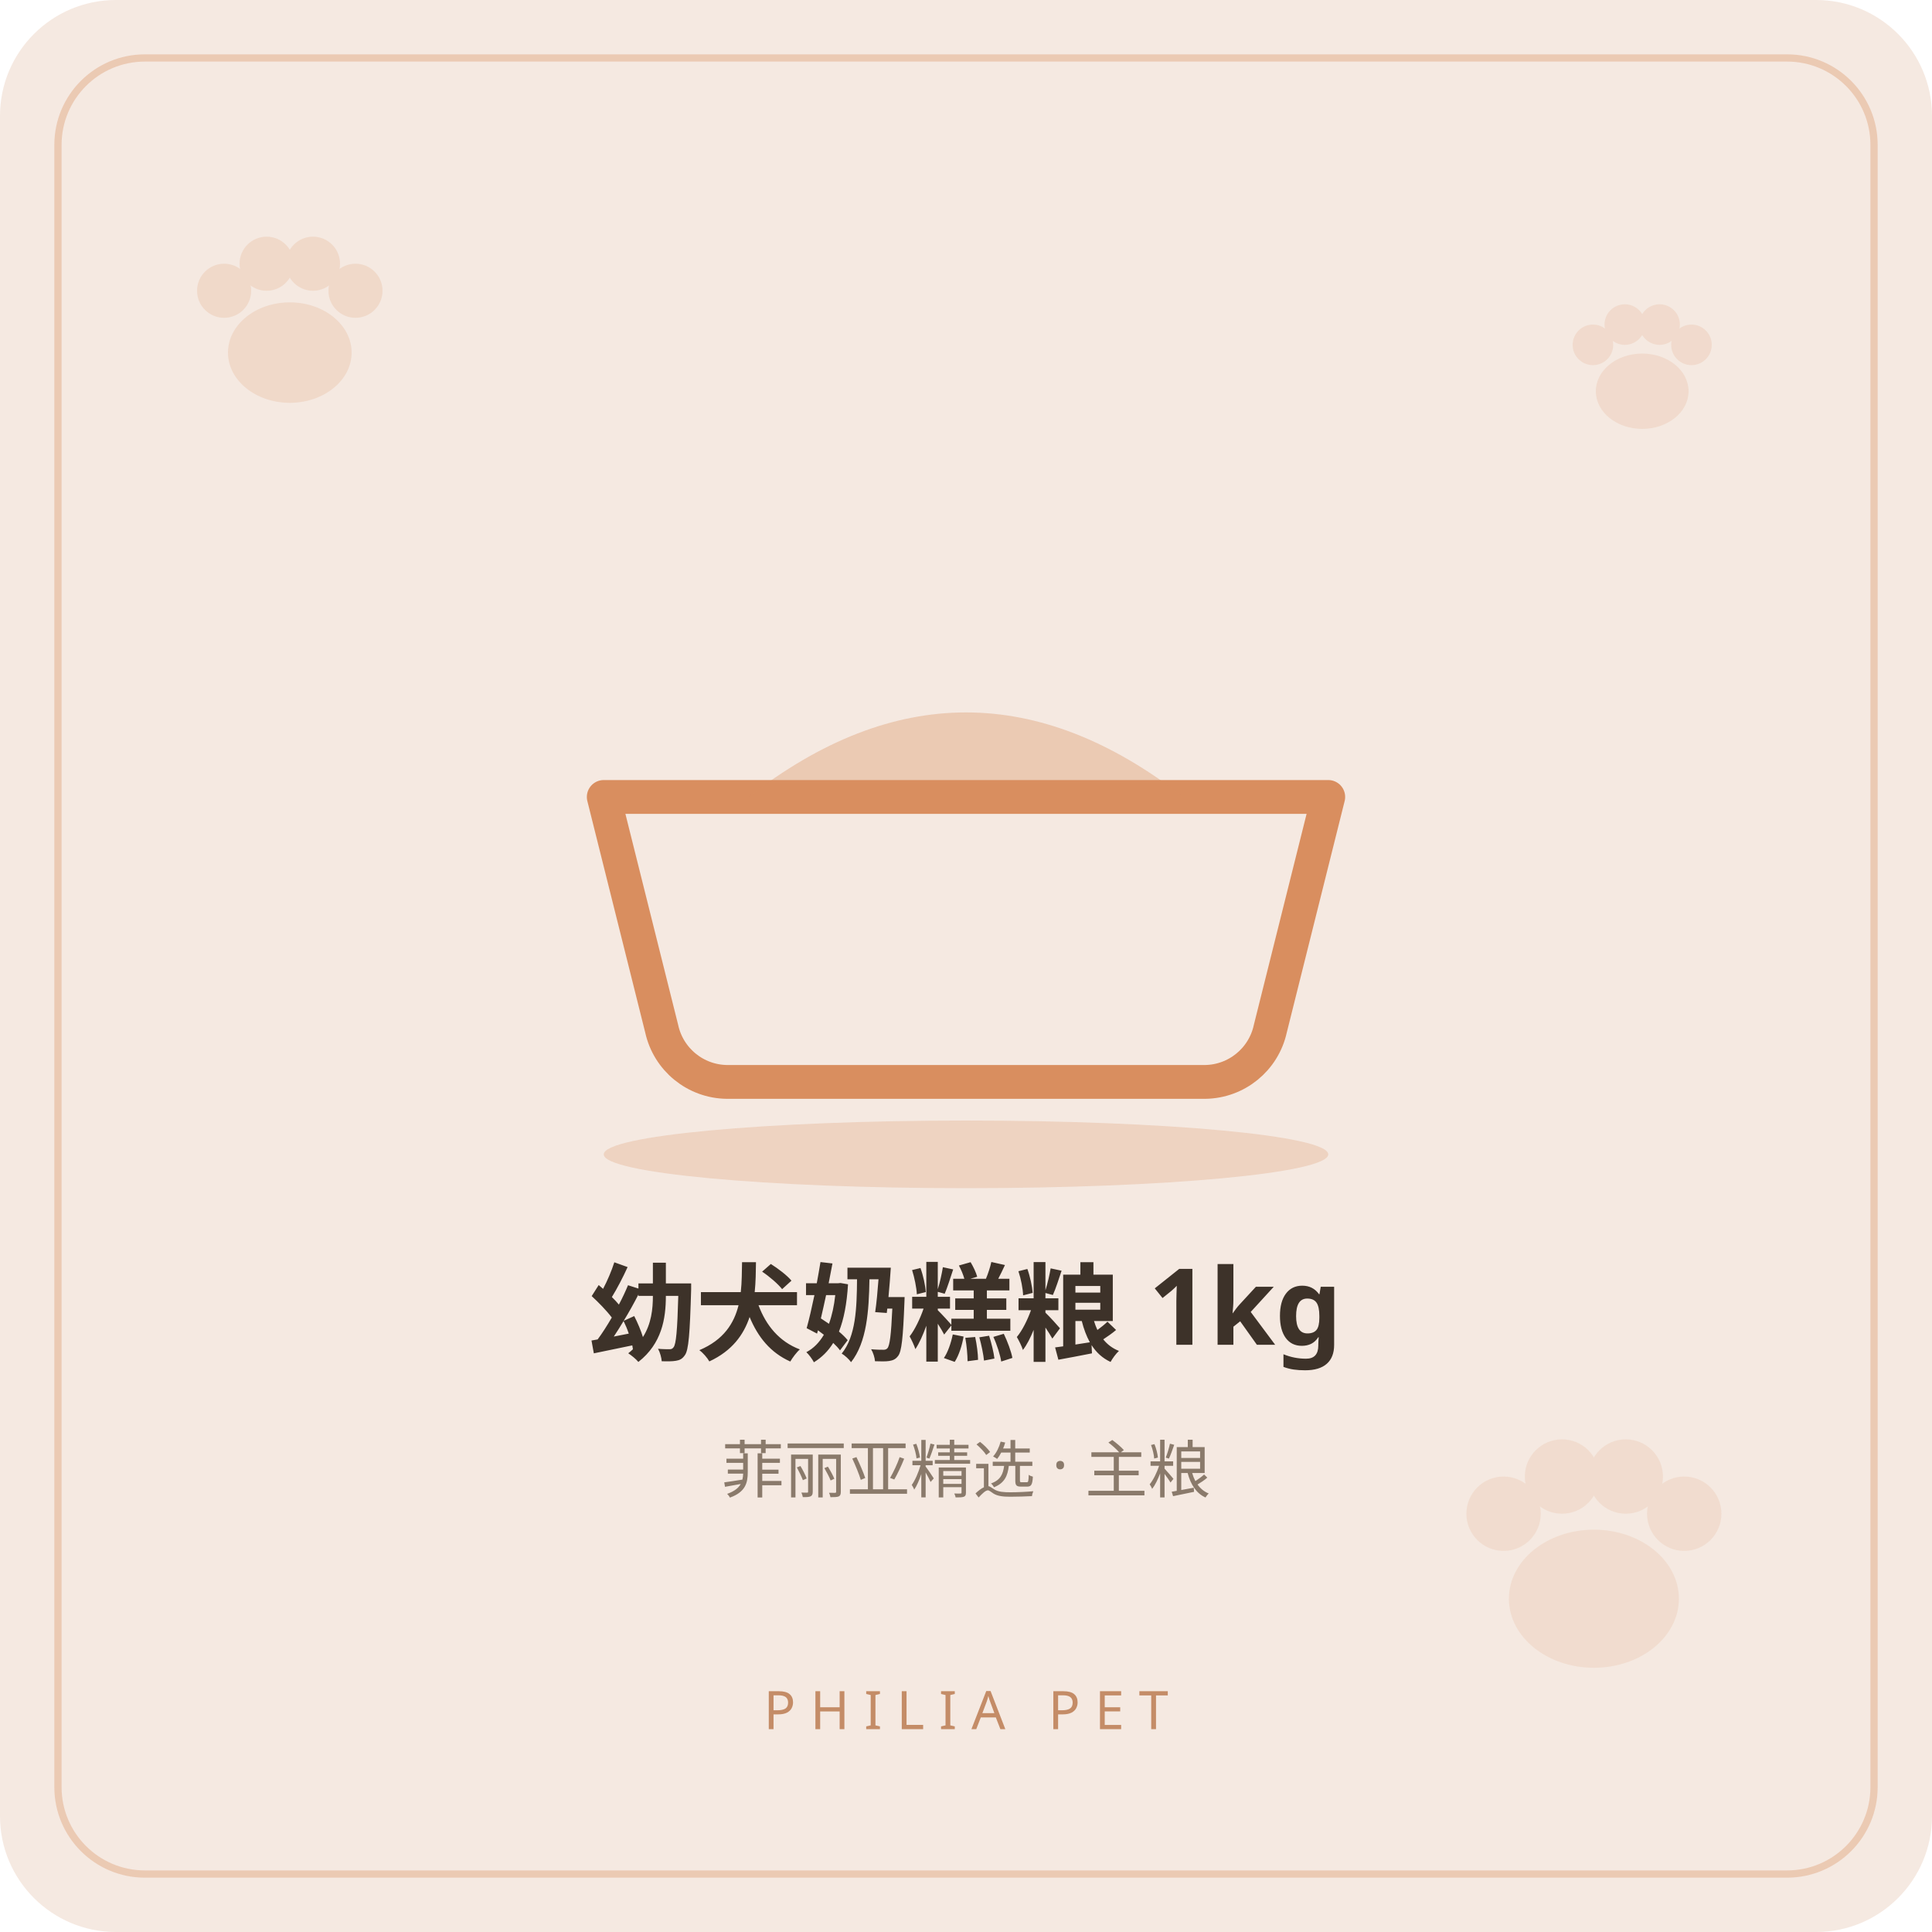
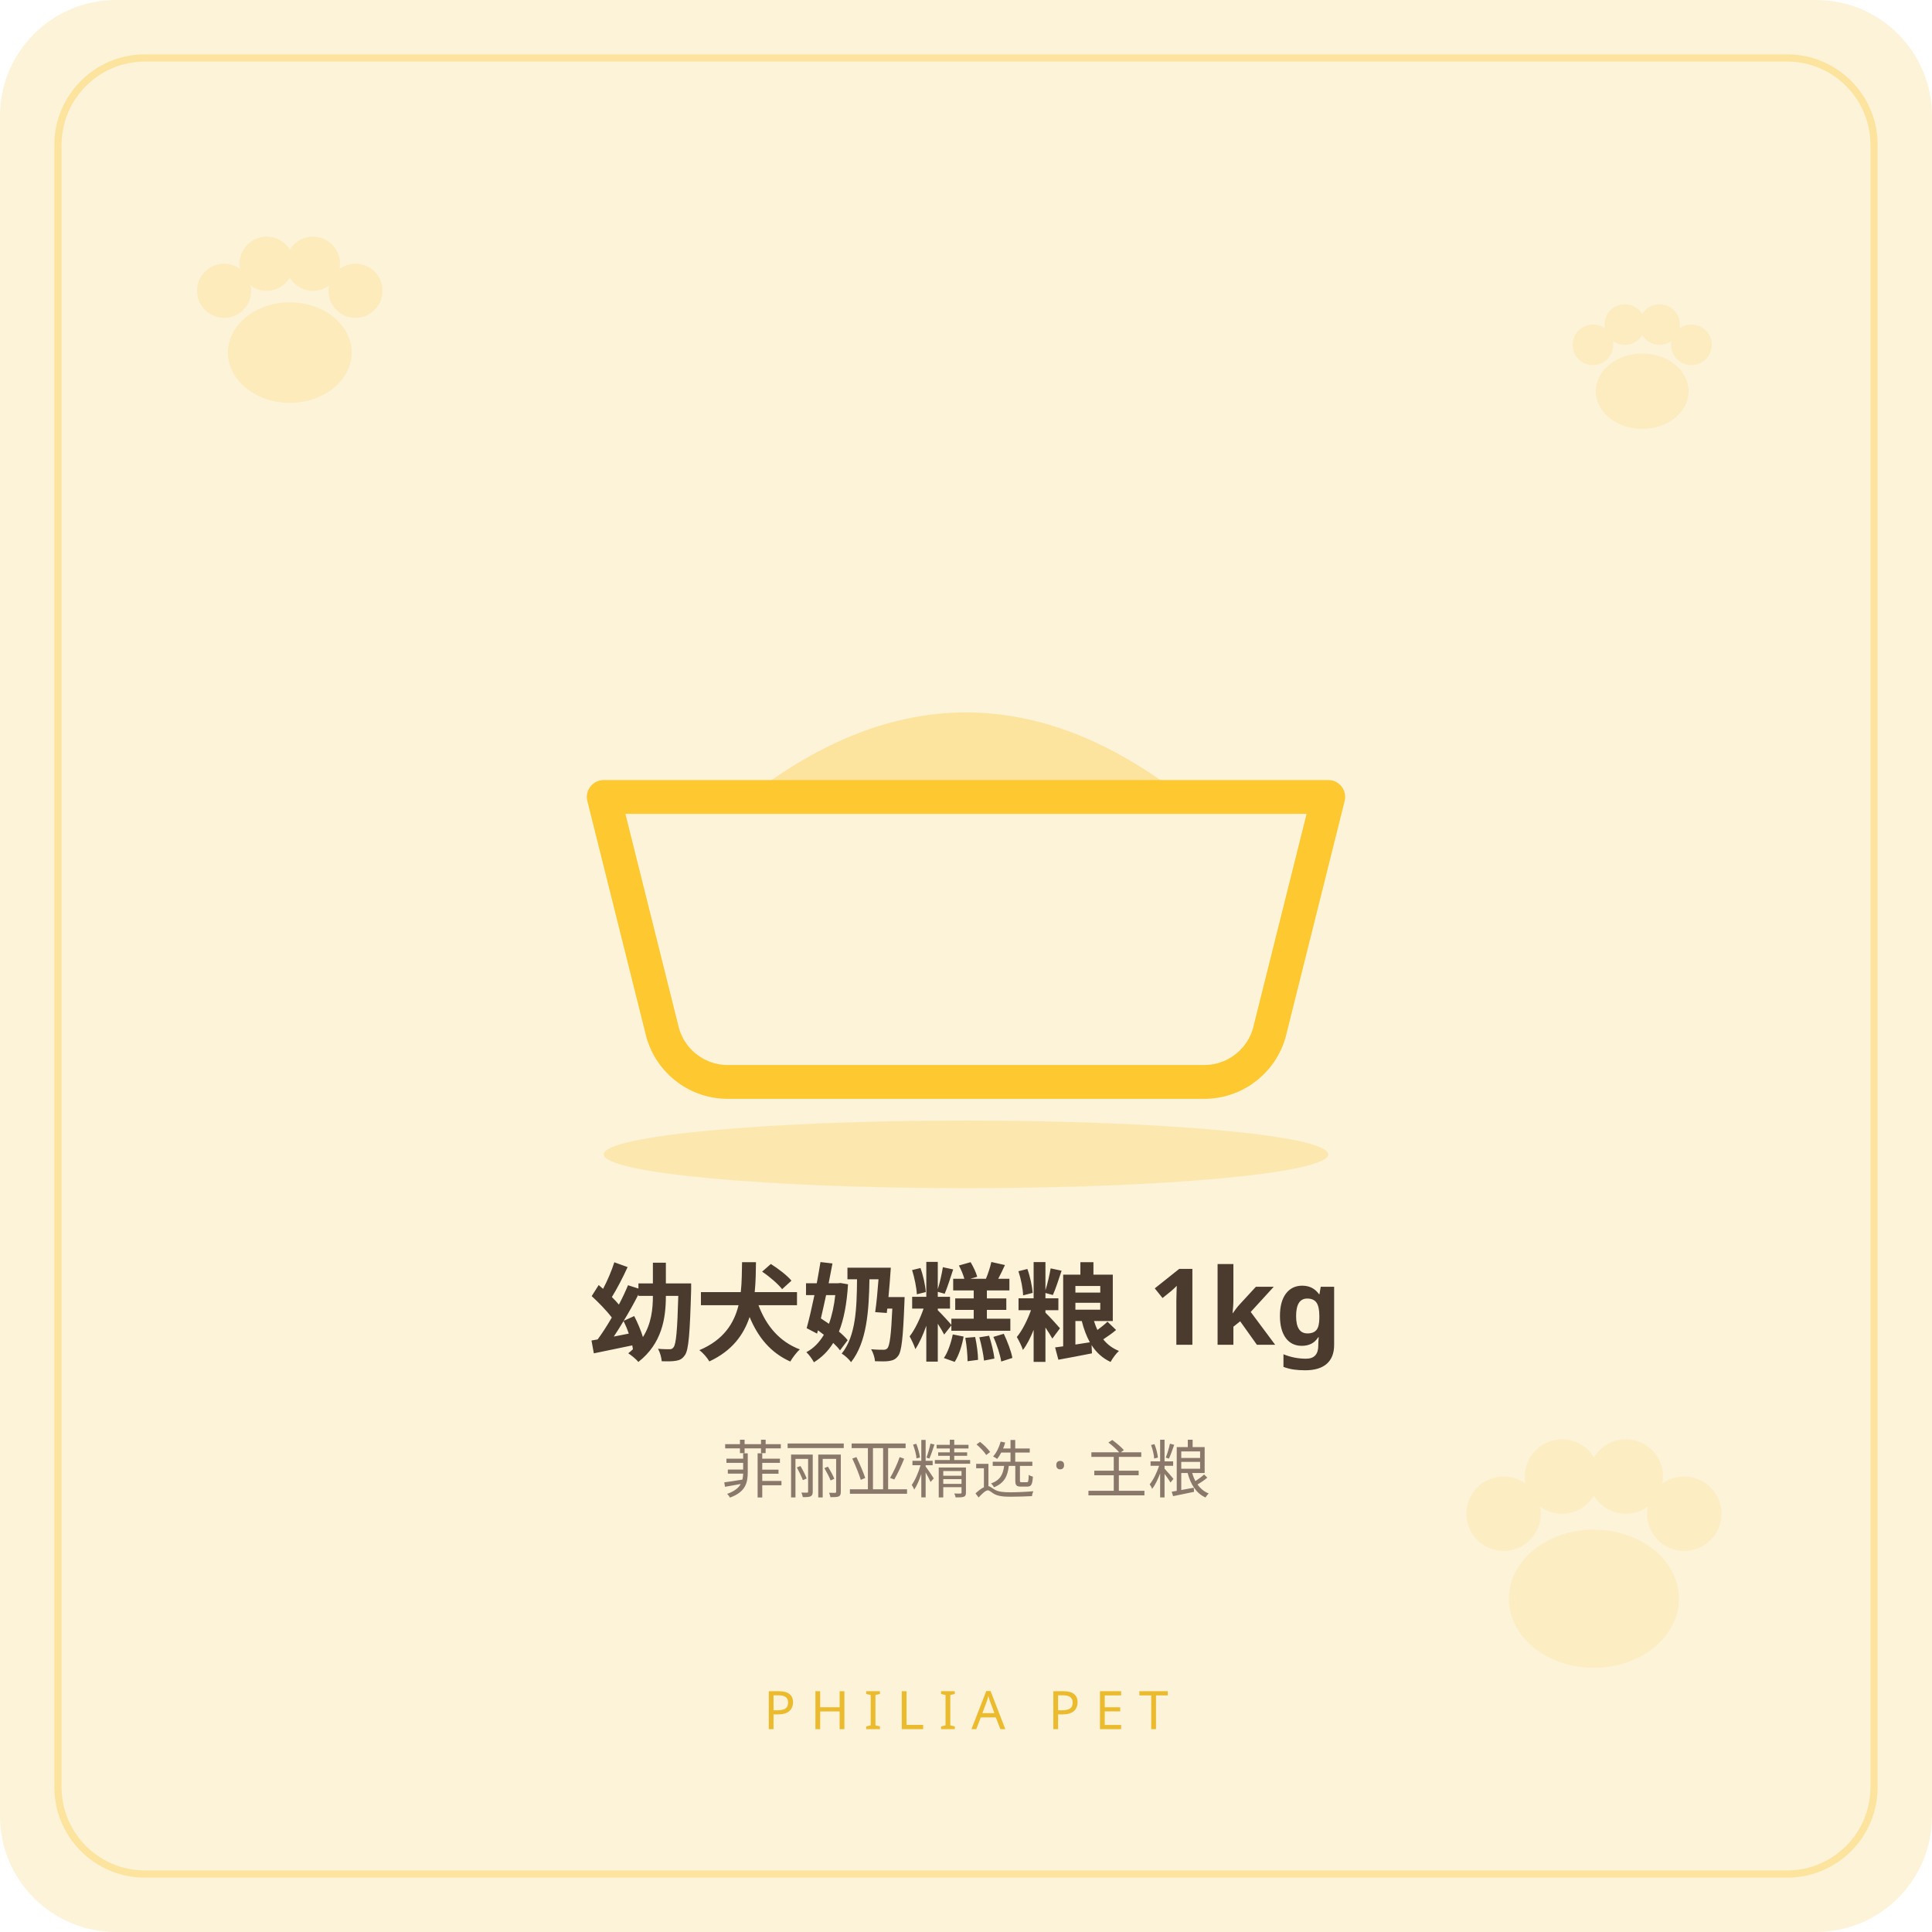
<svg xmlns="http://www.w3.org/2000/svg" width="800" height="800" viewBox="0 0 800 800">
-   <rect width="800" height="800" rx="48" fill="#F5E9E1" />
-   <rect x="24" y="24" width="752" height="752" rx="36" fill="none" stroke="#D98E5F" stroke-width="3" opacity="0.35" />
-   <g transform="translate(120 130) scale(1.6)" fill="#D98E5F" opacity="0.18">
+   <rect width="800" height="800" rx="48" fill="#FCF3D9" />
+   <rect x="24" y="24" width="752" height="752" rx="36" fill="none" stroke="#FDC830" stroke-width="3" opacity="0.35" />
+   <g transform="translate(120 130) scale(1.6)" fill="#FDC830" opacity="0.18">
    <ellipse cx="0" cy="10" rx="16" ry="13" />
    <circle cx="-17" cy="-6" r="7" />
    <circle cx="-6" cy="-13" r="7" />
    <circle cx="6" cy="-13" r="7" />
    <circle cx="17" cy="-6" r="7" />
  </g>
-   <g transform="translate(660 640) scale(2.2)" fill="#D98E5F" opacity="0.14">
+   <g transform="translate(660 640) scale(2.2)" fill="#FDC830" opacity="0.14">
    <ellipse cx="0" cy="10" rx="16" ry="13" />
    <circle cx="-17" cy="-6" r="7" />
    <circle cx="-6" cy="-13" r="7" />
    <circle cx="6" cy="-13" r="7" />
    <circle cx="17" cy="-6" r="7" />
  </g>
-   <g transform="translate(680 150) scale(1.2)" fill="#D98E5F" opacity="0.16">
+   <g transform="translate(680 150) scale(1.2)" fill="#FDC830" opacity="0.16">
    <ellipse cx="0" cy="10" rx="16" ry="13" />
    <circle cx="-17" cy="-6" r="7" />
    <circle cx="-6" cy="-13" r="7" />
    <circle cx="6" cy="-13" r="7" />
    <circle cx="17" cy="-6" r="7" />
  </g>
-   <path d="M250 330 h300 l-24 96 a28 28 0 0 1 -27 22 H301 a28 28 0 0 1 -27 -22 z" fill="none" stroke="#D98E5F" stroke-width="14" stroke-linejoin="round" />
-   <path d="M310 330 q90 -70 180 0" fill="#D98E5F" opacity="0.35" />
-   <ellipse cx="400" cy="478" rx="150" ry="14" fill="#D98E5F" opacity="0.25" />
-   <text x="400" y="560" text-anchor="middle" font-family="'PingFang SC','Microsoft YaHei',sans-serif" font-size="44" font-weight="600" fill="#3D3229">幼犬奶糕粮 1kg</text>
-   <text x="400" y="618" text-anchor="middle" font-family="'PingFang SC','Microsoft YaHei',sans-serif" font-size="26" fill="#8A7A6B">菲丽亚精选 · 主粮</text>
-   <text x="400" y="716" text-anchor="middle" font-family="'PingFang SC','Microsoft YaHei',sans-serif" font-size="22" letter-spacing="6" fill="#B87448" opacity="0.8">PHILIA PET</text>
+   <path d="M250 330 h300 l-24 96 a28 28 0 0 1 -27 22 H301 a28 28 0 0 1 -27 -22 z" fill="none" stroke="#FDC830" stroke-width="14" stroke-linejoin="round" />
+   <path d="M310 330 q90 -70 180 0" fill="#FDC830" opacity="0.35" />
+   <ellipse cx="400" cy="478" rx="150" ry="14" fill="#FDC830" opacity="0.25" />
+   <text x="400" y="560" text-anchor="middle" font-family="'PingFang SC','Microsoft YaHei',sans-serif" font-size="44" font-weight="600" fill="#4A3B2E">幼犬奶糕粮 1kg</text>
+   <text x="400" y="618" text-anchor="middle" font-family="'PingFang SC','Microsoft YaHei',sans-serif" font-size="26" fill="#8A796B">菲丽亚精选 · 主粮</text>
+   <text x="400" y="716" text-anchor="middle" font-family="'PingFang SC','Microsoft YaHei',sans-serif" font-size="22" letter-spacing="6" fill="#E8AD02" opacity="0.8">PHILIA PET</text>
</svg>
